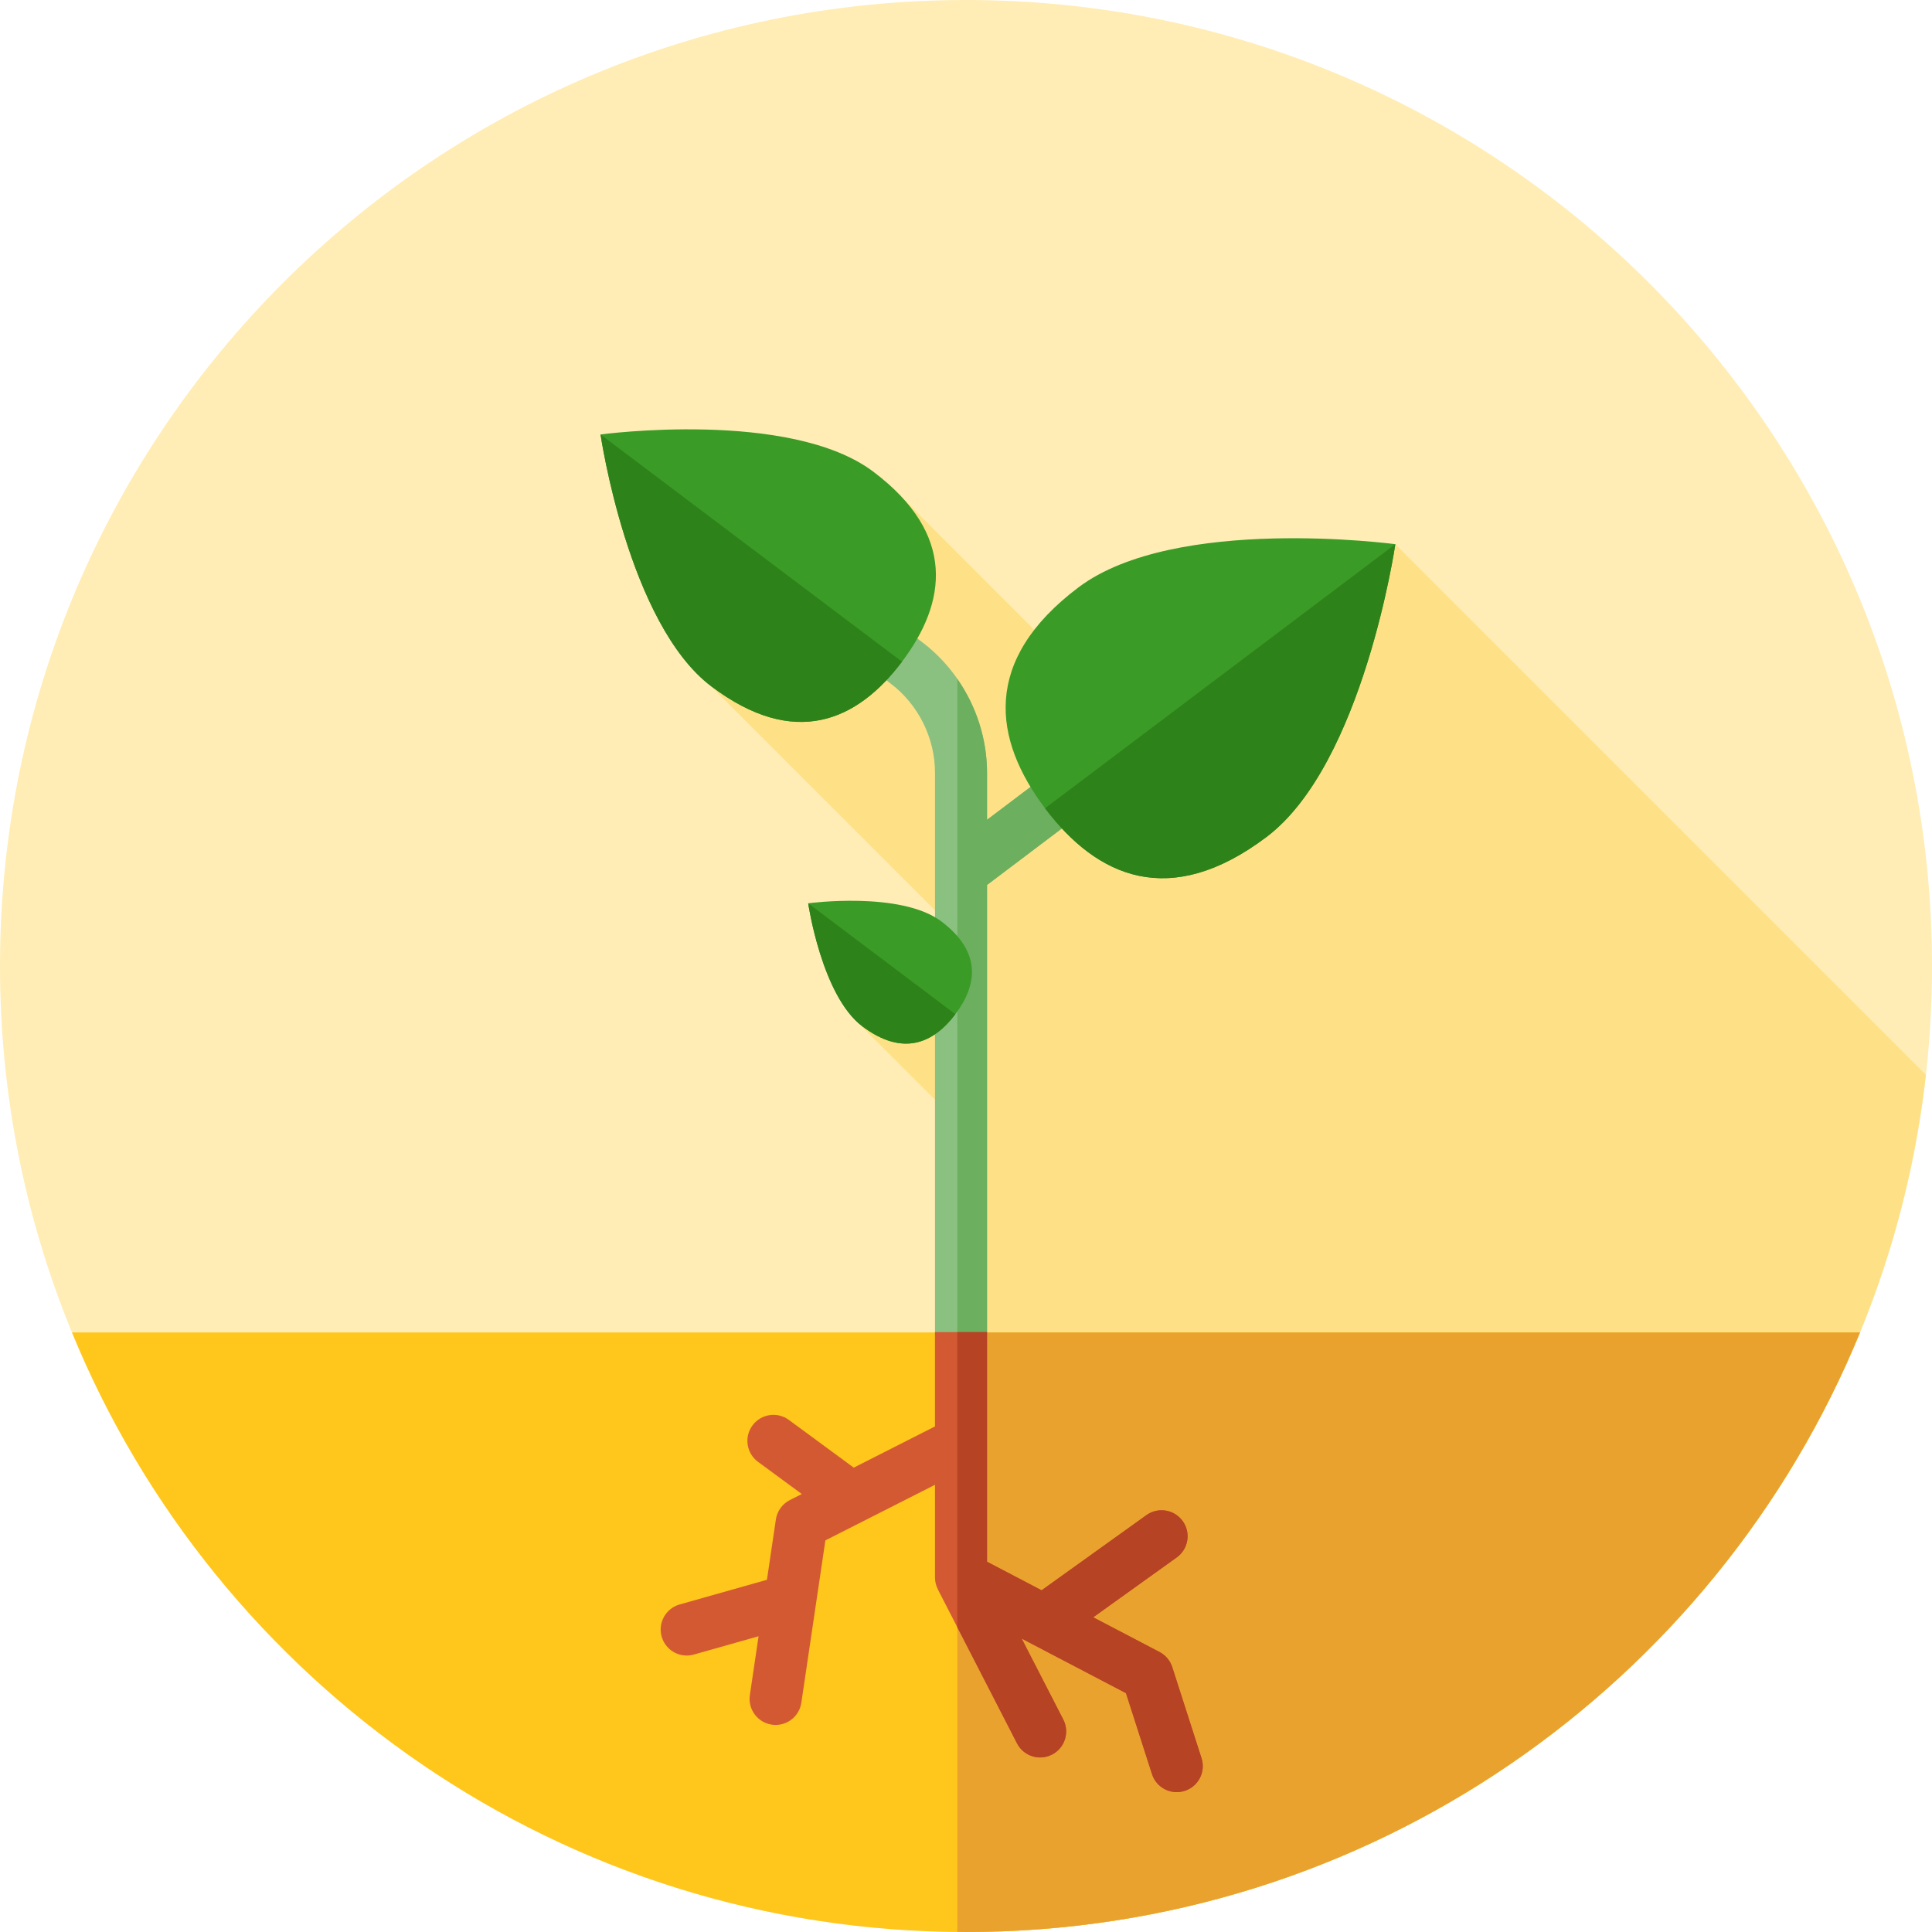
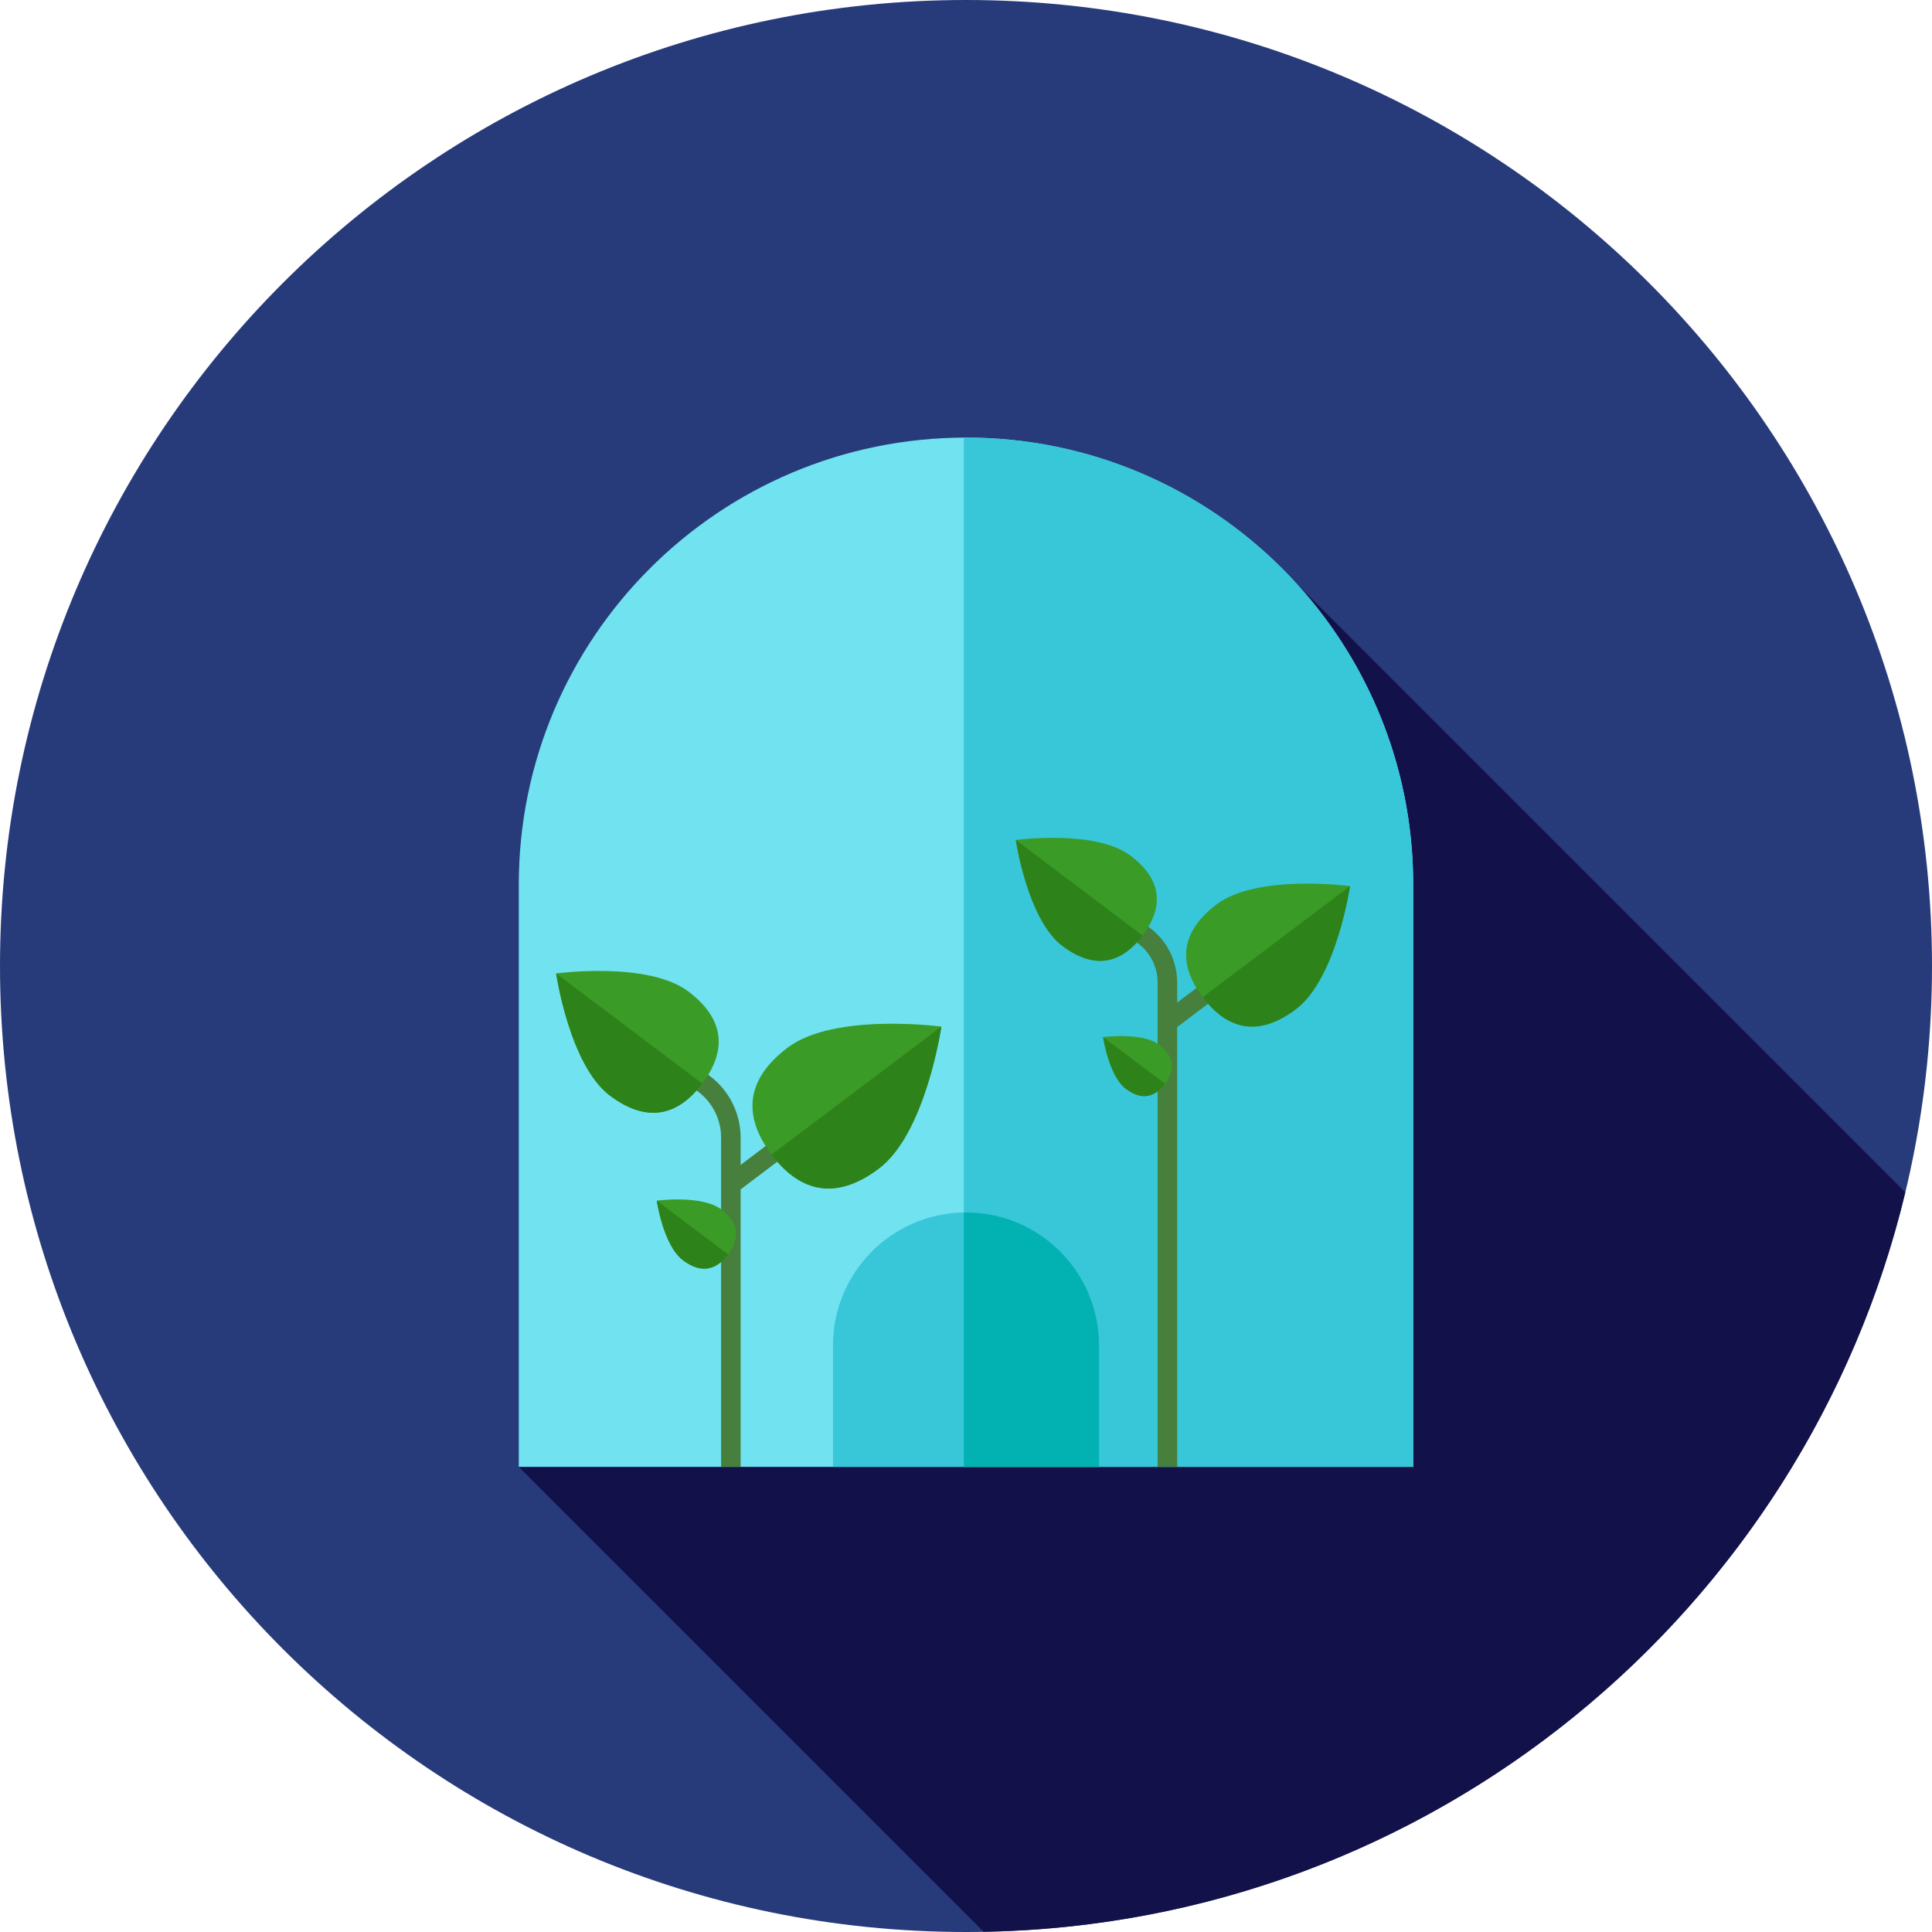
<svg xmlns="http://www.w3.org/2000/svg" version="1.1" id="Layer_1" x="0px" y="0px" viewBox="0 0 512 512" style="enable-background:new 0 0 512 512;" xml:space="preserve">
-   <circle style="fill:#FFEDB5;" cx="256" cy="256" r="256" />
-   <path style="fill:#FEE187;" d="M369.778,144.218l-65.833,52.526l-68.072-68.072l-10.218,10.019l-44.177,36.237l75.61,75.611  l-30.965,19.247l25.745,25.745v216.417c1.376,0.022,2.748,0.052,4.129,0.052c131.641,0,240.056-99.368,254.376-227.183  L369.778,144.218z" />
-   <path style="fill:#8BC180;" d="M317.393,183.748c-2.296-3.043-6.622-3.644-9.659-1.348l-46.158,34.847v-12.419  c0-13.576-6.47-26.565-17.305-34.745l-33.871-25.572c-3.041-2.295-7.363-1.691-9.659,1.348c-2.295,3.039-1.689,7.363,1.348,9.659  l33.871,25.572c7.404,5.589,11.823,14.464,11.823,23.74v164.948c0,3.808,3.088,6.896,6.896,6.896c3.808,0,6.896-3.088,6.896-6.896  V234.525l54.467-41.12C319.085,191.112,319.69,186.789,317.393,183.748z" />
-   <path style="fill:#6CAF5F;" d="M317.393,183.748c-2.296-3.043-6.622-3.644-9.659-1.348l-46.158,34.847v-12.419  c0-8.966-2.838-17.668-7.875-24.907v196.655c0.322,0.047,0.645,0.098,0.979,0.098c3.808,0,6.896-3.088,6.896-6.896V234.525  l54.467-41.12C319.085,191.112,319.69,186.789,317.393,183.748z" />
-   <path style="fill:#3B9B27;" d="M285.775,155.681c25.636-19.323,84.004-11.462,84.004-11.462s-8.514,58.277-34.151,77.6  s-44.918,10.642-58.685-7.623S260.139,175.006,285.775,155.681z" />
-   <path style="fill:#2E821A;" d="M369.778,144.218c0,0-8.514,58.277-34.151,77.6s-44.918,10.642-58.685-7.623L369.778,144.218z" />
-   <path style="fill:#3B9B27;" d="M231.441,125.004c-22.061-16.631-72.29-9.864-72.29-9.864s7.327,50.15,29.389,66.779  s38.655,9.157,50.502-6.559C250.889,159.642,253.502,141.633,231.441,125.004z" />
-   <path style="fill:#2E821A;" d="M159.151,115.14c0,0,7.327,50.15,29.389,66.779s38.655,9.157,50.502-6.559L159.151,115.14z" />
-   <path style="fill:#3B9B27;" d="M249.477,244.193c-10.771-8.118-35.299-4.813-35.299-4.813s3.572,24.485,14.343,32.603  c10.771,8.118,18.875,4.468,24.662-3.205C258.969,261.103,260.246,252.311,249.477,244.193z" />
-   <path style="fill:#2E821A;" d="M214.176,239.38c0,0,3.572,24.485,14.343,32.603c10.771,8.118,18.875,4.468,24.662-3.205  L214.176,239.38z" />
-   <path style="fill:#FFC61B;" d="M19.082,353.113C57.337,446.336,148.992,512,256,512s198.663-65.664,236.918-158.887L19.082,353.113  L19.082,353.113z" />
-   <path style="fill:#EAA22F;" d="M253.702,353.113v158.842c0.767,0.007,1.527,0.045,2.298,0.045  c107.008,0,198.663-65.664,236.918-158.887L253.702,353.113L253.702,353.113z" />
-   <path style="fill:#D35933;" d="M247.777,353.023v25l-21.521,10.917l-17.205-12.65c-3.063-2.255-7.382-1.6-9.64,1.472  c-2.257,3.067-1.598,7.383,1.472,9.64l11.597,8.526l-3.163,1.605c-1.993,1.012-3.374,2.927-3.701,5.139l-2.369,15.991l-23.14,6.539  c-3.665,1.038-5.796,4.848-4.761,8.513c0.859,3.038,3.625,5.022,6.634,5.022c0.621,0,1.253-0.084,1.879-0.26l17.172-4.853  l-2.31,15.594c-0.557,3.767,2.045,7.273,5.811,7.832c0.341,0.05,0.683,0.076,1.019,0.076c3.362,0,6.304-2.463,6.813-5.887  l6.372-43.018l29.043-14.731v24.557c0,1.072,0.262,2.101,0.717,3.031c0.017,0.038,0.026,0.084,0.045,0.122l20.975,40.8  c1.222,2.377,3.636,3.744,6.139,3.744c1.062,0,2.139-0.247,3.148-0.764c3.387-1.741,4.72-5.899,2.981-9.287l-11.028-21.451  l27.638,14.462l6.892,21.444c0.941,2.924,3.648,4.787,6.565,4.787c0.698,0,1.41-0.109,2.112-0.331  c3.627-1.167,5.622-5.051,4.456-8.675l-7.758-24.135c-0.555-1.724-1.764-3.162-3.368-3.999l-17.573-9.195l22.132-15.867  c3.094-2.219,3.805-6.527,1.586-9.623c-2.22-3.094-6.53-3.803-9.623-1.586l-27.777,19.915l-14.464-7.568v-60.849L247.777,353.023  L247.777,353.023z" />
-   <path style="fill:#B54324;" d="M318.416,465.93l-7.758-24.135c-0.555-1.724-1.764-3.162-3.368-3.999l-17.574-9.195l22.132-15.867  c3.094-2.219,3.805-6.527,1.586-9.623c-2.22-3.094-6.53-3.803-9.623-1.586l-27.777,19.915l-14.464-7.568v-60.849h-7.866v78.22  L269.515,462c1.222,2.377,3.636,3.744,6.139,3.744c1.062,0,2.139-0.247,3.148-0.764c3.387-1.741,4.72-5.899,2.981-9.287  l-11.028-21.451l27.638,14.462l6.892,21.444c0.941,2.924,3.648,4.787,6.565,4.787c0.698,0,1.41-0.109,2.112-0.331  C317.585,473.44,319.579,469.556,318.416,465.93z" />
+   <circle style="fill:#273B7A;" cx="256" cy="256" r="256" />
+   <path style="fill:#121149;" d="M504.922,315.961l-168.87-168.87l-106.57,119.167l-92,122.483l123.201,123.201  C379.34,509.811,478.279,426.958,504.922,315.961z" />
+   <path style="fill:#71E2EF;" d="M374.519,388.741H137.481V234.484c0-65.457,53.062-118.519,118.519-118.519l0,0  c65.457,0,118.519,53.062,118.519,118.519V388.741z" />
+   <g>
+     <path style="fill:#38C6D9;" d="M374.519,234.484c0-65.457-53.062-118.519-118.519-118.519l0,0c-0.193,0-0.383,0.014-0.574,0.014   v272.762h119.093V234.484z" />
+     <path style="fill:#38C6D9;" d="M291.249,388.741h-70.496v-32.172c0-19.466,15.781-35.249,35.249-35.249l0,0   c19.466,0,35.249,15.781,35.249,35.249v32.172H291.249z" />
+   </g>
+   <path style="fill:#02B2B2;" d="M291.249,356.569c0-19.466-15.781-35.249-35.249-35.249c-0.195,0-0.381,0.026-0.574,0.029v67.391  h35.823V356.569z" />
+   <path style="fill:#477F3C;" d="M223.07,291.728c-0.862-1.141-2.482-1.369-3.622-0.507l-23.178,17.498v-7.28  c0-6.344-3.024-12.414-8.087-16.237l-16.417-12.393l-3.115,4.129l16.415,12.393c3.777,2.851,6.032,7.378,6.032,12.109v87.302h5.172  v-73.544l26.293-19.849C223.703,294.49,223.93,292.867,223.07,291.728z" />
+   <path style="fill:#3B9B27;" d="M182.42,262.751c-10.693-8.059-35.038-4.78-35.038-4.78s3.551,24.307,14.245,32.366  c10.693,8.059,18.735,4.439,24.478-3.179C191.847,279.54,193.112,270.81,182.42,262.751z" />
+   <path style="fill:#2E821A;" d="M147.382,257.969c0,0,3.551,24.307,14.245,32.366s18.735,4.439,24.478-3.179L147.382,257.969z" />
+   <path style="fill:#3B9B27;" d="M191.16,320.519c-5.22-3.934-17.11-2.332-17.11-2.332s1.731,11.867,6.952,15.801  c5.22,3.934,9.149,2.165,11.954-1.553C195.762,328.716,196.382,324.455,191.16,320.519z" />
+   <path style="fill:#2E821A;" d="M174.052,318.186c0,0,1.731,11.867,6.952,15.801c5.22,3.934,9.149,2.165,11.954-1.553  L174.052,318.186z" />
+   <path style="fill:#477F3C;" d="M335.632,251.071c-0.862-1.139-2.482-1.369-3.622-0.507l-20.056,15.141v-5.385  c0-5.611-2.674-10.98-7.149-14.358l-14.241-10.752l-3.119,4.129l14.243,10.752c3.191,2.407,5.094,6.232,5.094,10.231v128.419h5.172  V272.184l23.169-17.492C336.267,253.831,336.493,252.211,335.632,251.071z" />
+   <path style="fill:#3B9B27;" d="M299.599,226.757c-9.276-6.992-30.394-4.148-30.394-4.148s3.081,21.085,12.357,28.077  c9.276,6.992,16.253,3.849,21.233-2.758C307.776,241.321,308.874,233.748,299.599,226.757z" />
+   <path style="fill:#2E821A;" d="M269.205,222.61c0,0,3.081,21.085,12.357,28.077c9.276,6.992,16.253,3.849,21.233-2.758  L269.205,222.61z" />
+   <path style="fill:#3B9B27;" d="M307.181,276.87c-4.529-3.413-14.841-2.024-14.841-2.024s1.502,10.293,6.03,13.707  c4.529,3.413,7.935,1.879,10.369-1.348C311.172,283.979,311.71,280.283,307.181,276.87z" />
+   <path style="fill:#2E821A;" d="M292.34,274.846c0,0,1.502,10.293,6.03,13.707c4.529,3.413,7.935,1.879,10.369-1.348L292.34,274.846z  " />
+   <path style="fill:#3B9B27;" d="M322.443,239.656c10.778-8.125,35.319-4.82,35.319-4.82s-3.581,24.502-14.358,32.627  s-18.885,4.474-24.674-3.205C312.942,256.579,311.665,247.78,322.443,239.656z" />
+   <path style="fill:#2E821A;" d="M357.762,234.836c0,0-3.581,24.502-14.358,32.627s-18.885,4.474-24.674-3.205L357.762,234.836z" />
+   <path style="fill:#3B9B27;" d="M208.755,277.62c12.426-9.366,40.715-5.556,40.715-5.556s-4.127,28.246-16.553,37.61  c-12.426,9.366-21.771,5.158-28.444-3.694C197.801,297.129,196.329,286.985,208.755,277.62z" />
+   <path style="fill:#2E821A;" d="M249.47,272.063c0,0-4.127,28.246-16.553,37.61c-12.426,9.366-21.771,5.158-28.444-3.694  L249.47,272.063z" />
  <g>
</g>
  <g>
</g>
  <g>
</g>
  <g>
</g>
  <g>
</g>
  <g>
</g>
  <g>
</g>
  <g>
</g>
  <g>
</g>
  <g>
</g>
  <g>
</g>
  <g>
</g>
  <g>
</g>
  <g>
</g>
  <g>
</g>
</svg>
